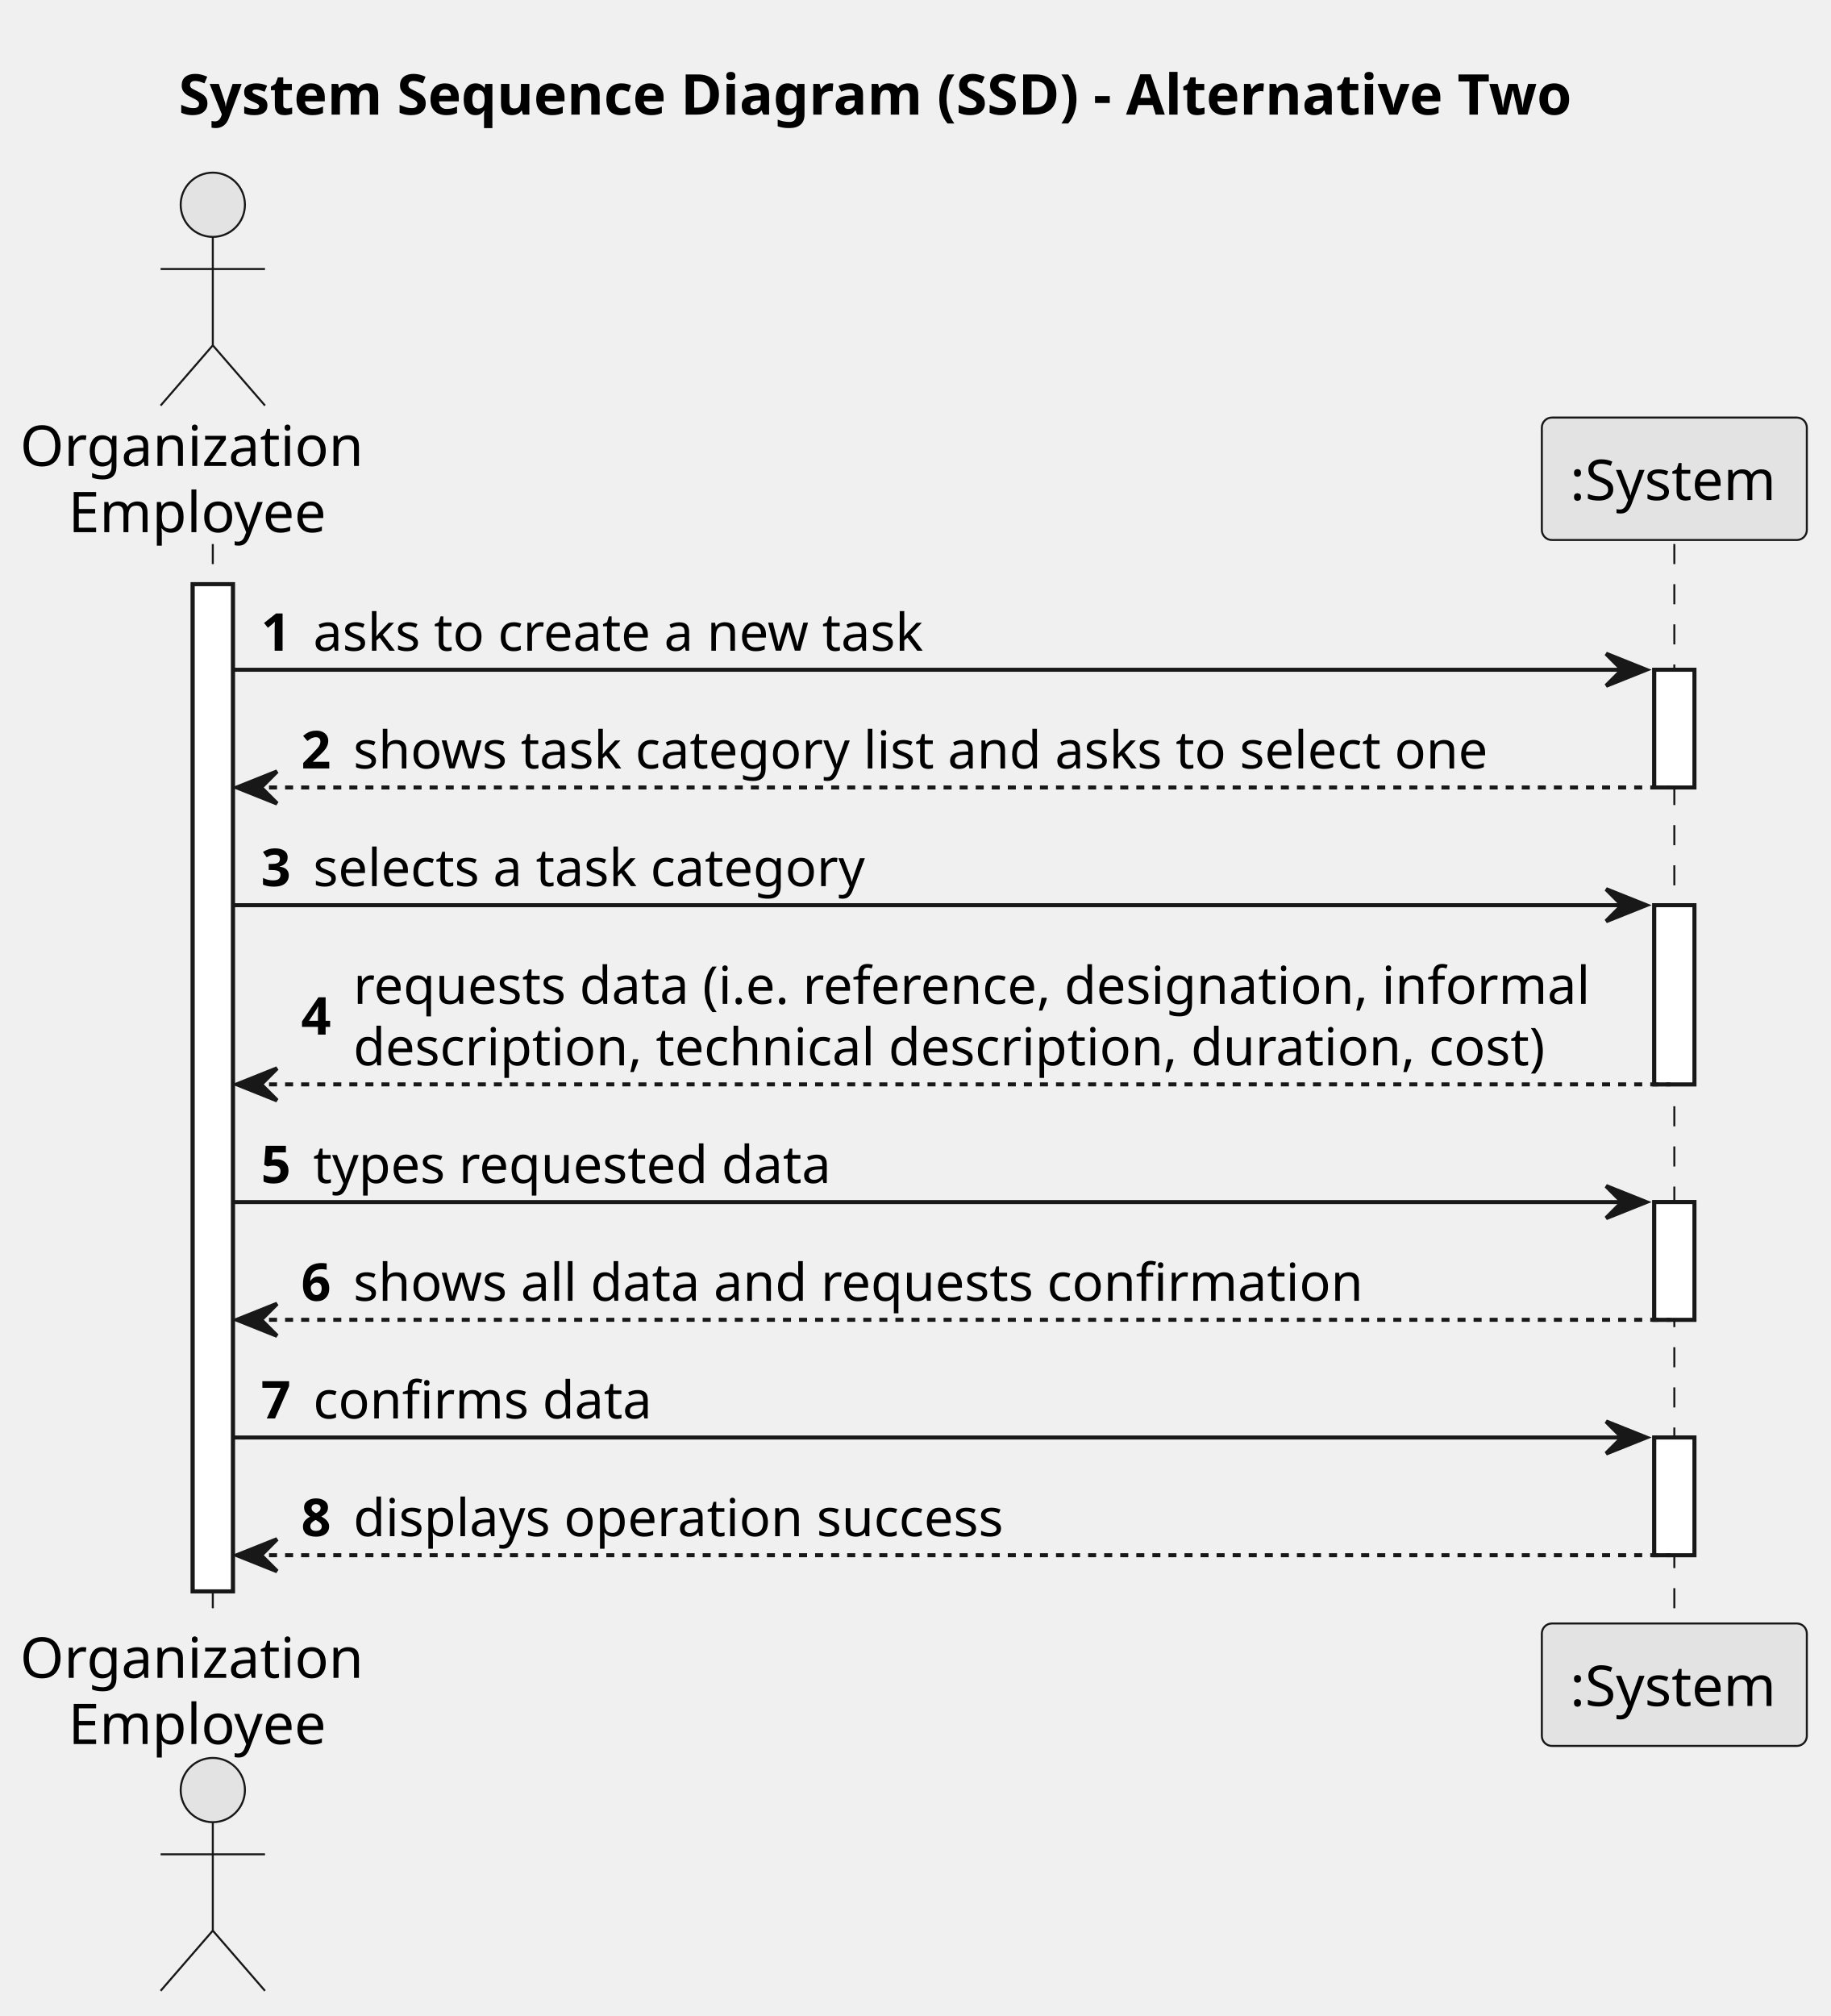
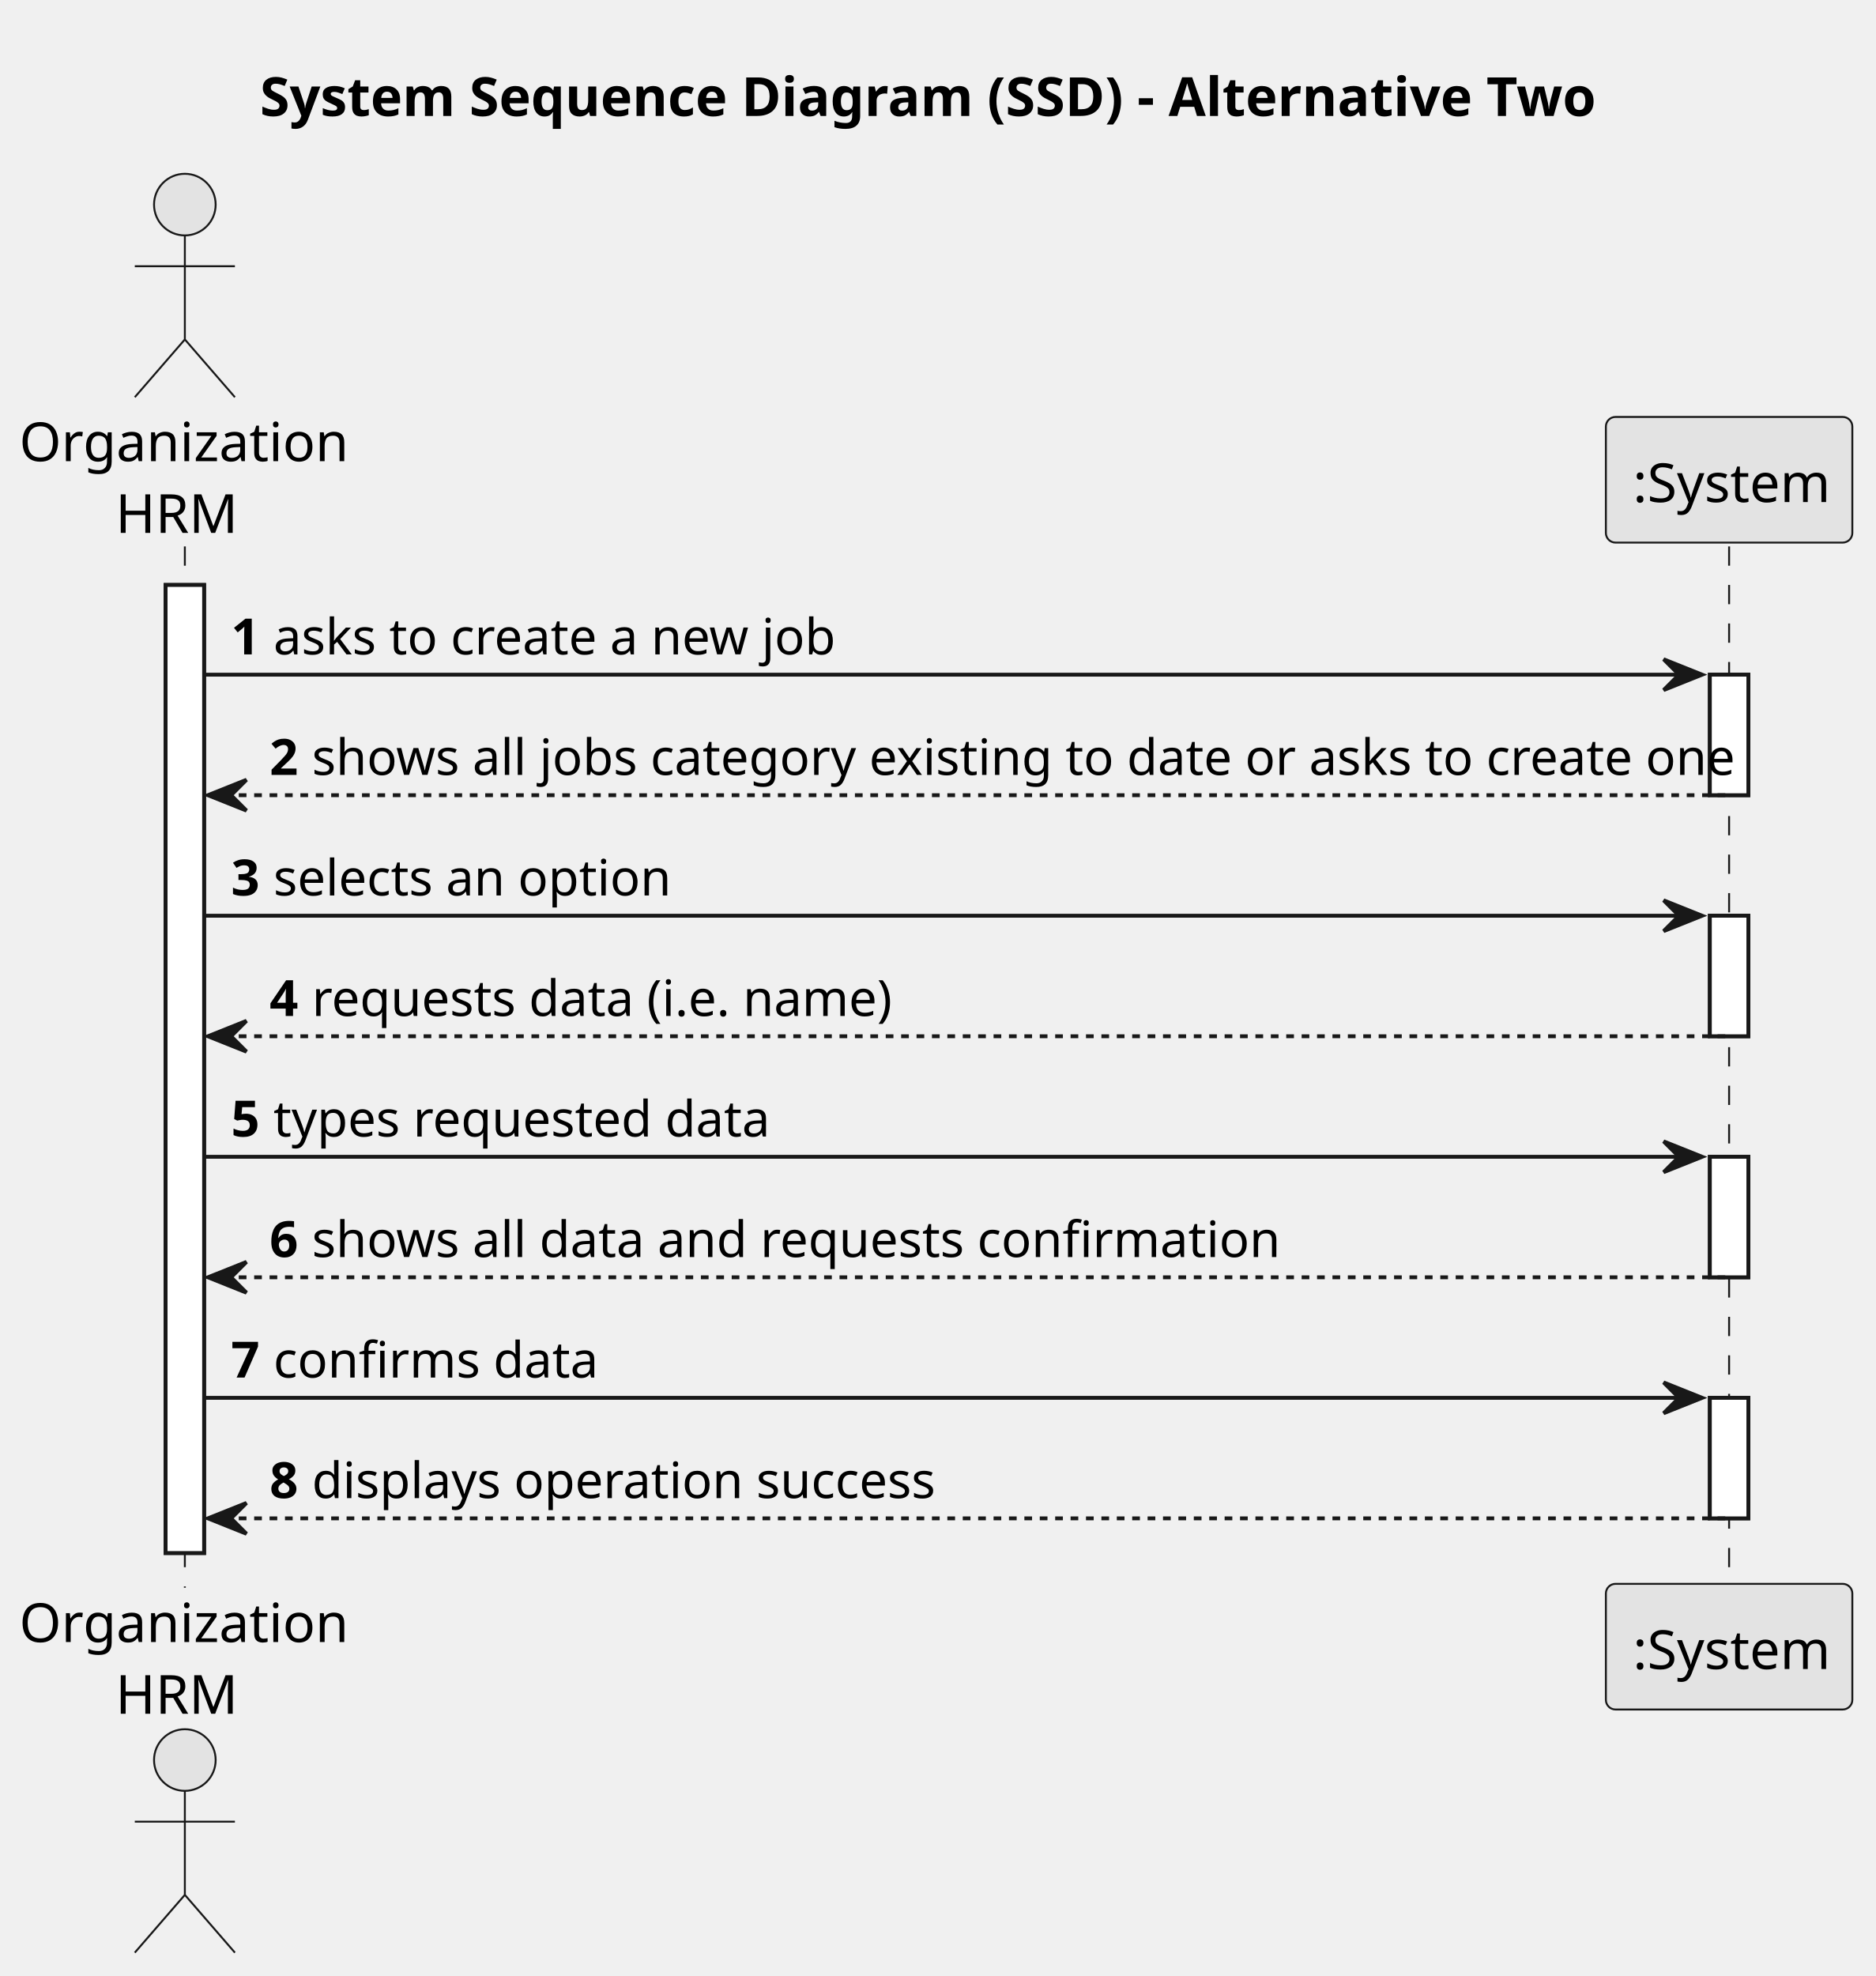
- <svg xmlns="http://www.w3.org/2000/svg" contentStyleType="text/css" height="502px" preserveAspectRatio="none" style="width:456px;height:502px;background:#FFFFFF;" version="1.1" viewBox="0 0 456 502" width="456px" zoomAndPan="magnify">
+ <svg xmlns="http://www.w3.org/2000/svg" contentStyleType="text/css" height="513px" preserveAspectRatio="none" style="width:487px;height:513px;background:#FFFFFF;" version="1.1" viewBox="0 0 487 513" width="487px" zoomAndPan="magnify">
  <defs />
  <g>
-     <text fill="#000000" font-family="sans-serif" font-size="14" font-weight="bold" lengthAdjust="spacing" textLength="365" x="44.5" y="28.535">System Sequence Diagram (SSD) - Alternative Two</text>
-     <rect fill="#FFFFFF" height="250.795" style="stroke:#181818;stroke-width:1.0;" width="10" x="48" y="145.465" />
-     <rect fill="#FFFFFF" height="29.311" style="stroke:#181818;stroke-width:1.0;" width="10" x="412" y="166.775" />
-     <rect fill="#FFFFFF" height="44.621" style="stroke:#181818;stroke-width:1.0;" width="10" x="412" y="225.397" />
-     <rect fill="#FFFFFF" height="29.311" style="stroke:#181818;stroke-width:1.0;" width="10" x="412" y="299.328" />
-     <rect fill="#FFFFFF" height="29.311" style="stroke:#181818;stroke-width:1.0;" width="10" x="412" y="357.949" />
-     <line style="stroke:#181818;stroke-width:0.5;stroke-dasharray:5.0,5.0;" x1="53" x2="53" y1="135.465" y2="405.26" />
-     <line style="stroke:#181818;stroke-width:0.5;stroke-dasharray:5.0,5.0;" x1="417" x2="417" y1="135.465" y2="405.26" />
-     <text fill="#000000" font-family="sans-serif" font-size="14" lengthAdjust="spacing" textLength="90" x="5" y="116.023">Organization</text>
-     <text fill="#000000" font-family="sans-serif" font-size="14" lengthAdjust="spacing" textLength="66" x="17" y="132.512">Employee</text>
-     <ellipse cx="53" cy="50.988" fill="#E3E3E3" rx="8" ry="8" style="stroke:#181818;stroke-width:0.5;" />
-     <path d="M53,58.988 L53,85.988 M40,66.988 L66,66.988 M53,85.988 L40,100.988 M53,85.988 L66,100.988 " fill="none" style="stroke:#181818;stroke-width:0.5;" />
-     <text fill="#000000" font-family="sans-serif" font-size="14" lengthAdjust="spacing" textLength="90" x="5" y="417.795">Organization</text>
-     <text fill="#000000" font-family="sans-serif" font-size="14" lengthAdjust="spacing" textLength="66" x="17" y="434.283">Employee</text>
-     <ellipse cx="53" cy="445.736" fill="#E3E3E3" rx="8" ry="8" style="stroke:#181818;stroke-width:0.5;" />
-     <path d="M53,453.736 L53,480.736 M40,461.736 L66,461.736 M53,480.736 L40,495.736 M53,480.736 L66,495.736 " fill="none" style="stroke:#181818;stroke-width:0.5;" />
-     <rect fill="#E3E3E3" height="30.488" rx="2.5" ry="2.5" style="stroke:#181818;stroke-width:0.5;" width="66" x="384" y="103.977" />
-     <text fill="#000000" font-family="sans-serif" font-size="14" lengthAdjust="spacing" textLength="52" x="391" y="124.512">:System</text>
-     <rect fill="#E3E3E3" height="30.488" rx="2.5" ry="2.5" style="stroke:#181818;stroke-width:0.5;" width="66" x="384" y="404.26" />
-     <text fill="#000000" font-family="sans-serif" font-size="14" lengthAdjust="spacing" textLength="52" x="391" y="424.795">:System</text>
-     <rect fill="#FFFFFF" height="250.795" style="stroke:#181818;stroke-width:1.0;" width="10" x="48" y="145.465" />
-     <rect fill="#FFFFFF" height="29.311" style="stroke:#181818;stroke-width:1.0;" width="10" x="412" y="166.775" />
-     <rect fill="#FFFFFF" height="44.621" style="stroke:#181818;stroke-width:1.0;" width="10" x="412" y="225.397" />
-     <rect fill="#FFFFFF" height="29.311" style="stroke:#181818;stroke-width:1.0;" width="10" x="412" y="299.328" />
-     <rect fill="#FFFFFF" height="29.311" style="stroke:#181818;stroke-width:1.0;" width="10" x="412" y="357.949" />
-     <polygon fill="#181818" points="400,162.775,410,166.775,400,170.775,404,166.775" style="stroke:#181818;stroke-width:1.0;" />
-     <line style="stroke:#181818;stroke-width:1.0;" x1="58" x2="406" y1="166.775" y2="166.775" />
-     <text fill="#000000" font-family="sans-serif" font-size="13" font-weight="bold" lengthAdjust="spacing" textLength="9" x="65" y="162.033">1</text>
-     <text fill="#000000" font-family="sans-serif" font-size="13" lengthAdjust="spacing" textLength="159" x="78" y="162.033">asks to create a new task</text>
-     <polygon fill="#181818" points="69,192.086,59,196.086,69,200.086,65,196.086" style="stroke:#181818;stroke-width:1.0;" />
-     <line style="stroke:#181818;stroke-width:1.0;stroke-dasharray:2.0,2.0;" x1="63" x2="416" y1="196.086" y2="196.086" />
-     <text fill="#000000" font-family="sans-serif" font-size="13" font-weight="bold" lengthAdjust="spacing" textLength="9" x="75" y="191.344">2</text>
-     <text fill="#000000" font-family="sans-serif" font-size="13" lengthAdjust="spacing" textLength="298" x="88" y="191.344">shows task category list and asks to select one</text>
-     <polygon fill="#181818" points="400,221.397,410,225.397,400,229.397,404,225.397" style="stroke:#181818;stroke-width:1.0;" />
-     <line style="stroke:#181818;stroke-width:1.0;" x1="58" x2="406" y1="225.397" y2="225.397" />
-     <text fill="#000000" font-family="sans-serif" font-size="13" font-weight="bold" lengthAdjust="spacing" textLength="9" x="65" y="220.654">3</text>
-     <text fill="#000000" font-family="sans-serif" font-size="13" lengthAdjust="spacing" textLength="144" x="78" y="220.654">selects a task category</text>
-     <polygon fill="#181818" points="69,266.018,59,270.018,69,274.018,65,270.018" style="stroke:#181818;stroke-width:1.0;" />
-     <line style="stroke:#181818;stroke-width:1.0;stroke-dasharray:2.0,2.0;" x1="63" x2="416" y1="270.018" y2="270.018" />
-     <text fill="#000000" font-family="sans-serif" font-size="13" font-weight="bold" lengthAdjust="spacing" textLength="9" x="75" y="257.62">4</text>
-     <text fill="#000000" font-family="sans-serif" font-size="13" lengthAdjust="spacing" textLength="317" x="88" y="249.965">requests data (i.e. reference, designation, informal</text>
-     <text fill="#000000" font-family="sans-serif" font-size="13" lengthAdjust="spacing" textLength="311" x="88" y="265.275">description, technical description, duration, cost)</text>
-     <polygon fill="#181818" points="400,295.328,410,299.328,400,303.328,404,299.328" style="stroke:#181818;stroke-width:1.0;" />
-     <line style="stroke:#181818;stroke-width:1.0;" x1="58" x2="406" y1="299.328" y2="299.328" />
-     <text fill="#000000" font-family="sans-serif" font-size="13" font-weight="bold" lengthAdjust="spacing" textLength="9" x="65" y="294.586">5</text>
-     <text fill="#000000" font-family="sans-serif" font-size="13" lengthAdjust="spacing" textLength="131" x="78" y="294.586">types requested data</text>
-     <polygon fill="#181818" points="69,324.639,59,328.639,69,332.639,65,328.639" style="stroke:#181818;stroke-width:1.0;" />
-     <line style="stroke:#181818;stroke-width:1.0;stroke-dasharray:2.0,2.0;" x1="63" x2="416" y1="328.639" y2="328.639" />
-     <text fill="#000000" font-family="sans-serif" font-size="13" font-weight="bold" lengthAdjust="spacing" textLength="9" x="75" y="323.897">6</text>
-     <text fill="#000000" font-family="sans-serif" font-size="13" lengthAdjust="spacing" textLength="260" x="88" y="323.897">shows all data and requests confirmation</text>
-     <polygon fill="#181818" points="400,353.949,410,357.949,400,361.949,404,357.949" style="stroke:#181818;stroke-width:1.0;" />
-     <line style="stroke:#181818;stroke-width:1.0;" x1="58" x2="406" y1="357.949" y2="357.949" />
-     <text fill="#000000" font-family="sans-serif" font-size="13" font-weight="bold" lengthAdjust="spacing" textLength="9" x="65" y="353.207">7</text>
-     <text fill="#000000" font-family="sans-serif" font-size="13" lengthAdjust="spacing" textLength="87" x="78" y="353.207">confirms data</text>
-     <polygon fill="#181818" points="69,383.26,59,387.26,69,391.26,65,387.26" style="stroke:#181818;stroke-width:1.0;" />
-     <line style="stroke:#181818;stroke-width:1.0;stroke-dasharray:2.0,2.0;" x1="63" x2="416" y1="387.26" y2="387.26" />
-     <text fill="#000000" font-family="sans-serif" font-size="13" font-weight="bold" lengthAdjust="spacing" textLength="9" x="75" y="382.518">8</text>
-     <text fill="#000000" font-family="sans-serif" font-size="13" lengthAdjust="spacing" textLength="170" x="88" y="382.518">displays operation success</text>
+     <text fill="#000000" font-family="sans-serif" font-size="14" font-weight="bold" lengthAdjust="spacing" textLength="350" x="67.5" y="30.107">System Sequence Diagram (SSD) - Alternative Two</text>
+     <rect fill="#FFFFFF" height="251.328" style="stroke:#181818;stroke-width:1.0;" width="10" x="43" y="151.863" />
+     <rect fill="#FFFFFF" height="31.291" style="stroke:#181818;stroke-width:1.0;" width="10" x="444" y="175.154" />
+     <rect fill="#FFFFFF" height="31.291" style="stroke:#181818;stroke-width:1.0;" width="10" x="444" y="237.736" />
+     <rect fill="#FFFFFF" height="31.291" style="stroke:#181818;stroke-width:1.0;" width="10" x="444" y="300.318" />
+     <rect fill="#FFFFFF" height="31.291" style="stroke:#181818;stroke-width:1.0;" width="10" x="444" y="362.9" />
+     <line style="stroke:#181818;stroke-width:0.5;stroke-dasharray:5.0,5.0;" x1="48" x2="48" y1="141.863" y2="412.191" />
+     <line style="stroke:#181818;stroke-width:0.5;stroke-dasharray:5.0,5.0;" x1="449" x2="449" y1="141.863" y2="412.191" />
+     <text fill="#000000" font-family="sans-serif" font-size="14" lengthAdjust="spacing" textLength="80" x="5" y="119.728">Organization</text>
+     <text fill="#000000" font-family="sans-serif" font-size="14" lengthAdjust="spacing" textLength="30" x="30" y="138.35">HRM</text>
+     <ellipse cx="48" cy="53.121" fill="#E3E3E3" rx="8" ry="8" style="stroke:#181818;stroke-width:0.5;" />
+     <path d="M48,61.121 L48,88.121 M35,69.121 L61,69.121 M48,88.121 L35,103.121 M48,88.121 L61,103.121 " fill="none" style="stroke:#181818;stroke-width:0.5;" />
+     <text fill="#000000" font-family="sans-serif" font-size="14" lengthAdjust="spacing" textLength="80" x="5" y="426.299">Organization</text>
+     <text fill="#000000" font-family="sans-serif" font-size="14" lengthAdjust="spacing" textLength="30" x="30" y="444.92">HRM</text>
+     <ellipse cx="48" cy="456.934" fill="#E3E3E3" rx="8" ry="8" style="stroke:#181818;stroke-width:0.5;" />
+     <path d="M48,464.934 L48,491.934 M35,472.934 L61,472.934 M48,491.934 L35,506.934 M48,491.934 L61,506.934 " fill="none" style="stroke:#181818;stroke-width:0.5;" />
+     <rect fill="#E3E3E3" height="32.621" rx="2.5" ry="2.5" style="stroke:#181818;stroke-width:0.5;" width="64" x="417" y="108.242" />
+     <text fill="#000000" font-family="sans-serif" font-size="14" lengthAdjust="spacing" textLength="50" x="424" y="130.35">:System</text>
+     <rect fill="#E3E3E3" height="32.621" rx="2.5" ry="2.5" style="stroke:#181818;stroke-width:0.5;" width="64" x="417" y="411.191" />
+     <text fill="#000000" font-family="sans-serif" font-size="14" lengthAdjust="spacing" textLength="50" x="424" y="433.299">:System</text>
+     <rect fill="#FFFFFF" height="251.328" style="stroke:#181818;stroke-width:1.0;" width="10" x="43" y="151.863" />
+     <rect fill="#FFFFFF" height="31.291" style="stroke:#181818;stroke-width:1.0;" width="10" x="444" y="175.154" />
+     <rect fill="#FFFFFF" height="31.291" style="stroke:#181818;stroke-width:1.0;" width="10" x="444" y="237.736" />
+     <rect fill="#FFFFFF" height="31.291" style="stroke:#181818;stroke-width:1.0;" width="10" x="444" y="300.318" />
+     <rect fill="#FFFFFF" height="31.291" style="stroke:#181818;stroke-width:1.0;" width="10" x="444" y="362.9" />
+     <polygon fill="#181818" points="432,171.154,442,175.154,432,179.154,436,175.154" style="stroke:#181818;stroke-width:1.0;" />
+     <line style="stroke:#181818;stroke-width:1.0;" x1="53" x2="438" y1="175.154" y2="175.154" />
+     <text fill="#000000" font-family="sans-serif" font-size="13" font-weight="bold" lengthAdjust="spacing" textLength="7" x="60" y="169.892">1</text>
+     <text fill="#000000" font-family="sans-serif" font-size="13" lengthAdjust="spacing" textLength="142" x="71" y="169.892">asks to create a new job</text>
+     <polygon fill="#181818" points="64,202.445,54,206.445,64,210.445,60,206.445" style="stroke:#181818;stroke-width:1.0;" />
+     <line style="stroke:#181818;stroke-width:1.0;stroke-dasharray:2.0,2.0;" x1="58" x2="448" y1="206.445" y2="206.445" />
+     <text fill="#000000" font-family="sans-serif" font-size="13" font-weight="bold" lengthAdjust="spacing" textLength="7" x="70" y="201.183">2</text>
+     <text fill="#000000" font-family="sans-serif" font-size="13" lengthAdjust="spacing" textLength="356" x="81" y="201.183">shows all jobs category existing to date or asks to create one</text>
+     <polygon fill="#181818" points="432,233.736,442,237.736,432,241.736,436,237.736" style="stroke:#181818;stroke-width:1.0;" />
+     <line style="stroke:#181818;stroke-width:1.0;" x1="53" x2="438" y1="237.736" y2="237.736" />
+     <text fill="#000000" font-family="sans-serif" font-size="13" font-weight="bold" lengthAdjust="spacing" textLength="7" x="60" y="232.474">3</text>
+     <text fill="#000000" font-family="sans-serif" font-size="13" lengthAdjust="spacing" textLength="99" x="71" y="232.474">selects an option</text>
+     <polygon fill="#181818" points="64,265.027,54,269.027,64,273.027,60,269.027" style="stroke:#181818;stroke-width:1.0;" />
+     <line style="stroke:#181818;stroke-width:1.0;stroke-dasharray:2.0,2.0;" x1="58" x2="448" y1="269.027" y2="269.027" />
+     <text fill="#000000" font-family="sans-serif" font-size="13" font-weight="bold" lengthAdjust="spacing" textLength="7" x="70" y="263.765">4</text>
+     <text fill="#000000" font-family="sans-serif" font-size="13" lengthAdjust="spacing" textLength="145" x="81" y="263.765">requests data (i.e. name)</text>
+     <polygon fill="#181818" points="432,296.318,442,300.318,432,304.318,436,300.318" style="stroke:#181818;stroke-width:1.0;" />
+     <line style="stroke:#181818;stroke-width:1.0;" x1="53" x2="438" y1="300.318" y2="300.318" />
+     <text fill="#000000" font-family="sans-serif" font-size="13" font-weight="bold" lengthAdjust="spacing" textLength="7" x="60" y="295.056">5</text>
+     <text fill="#000000" font-family="sans-serif" font-size="13" lengthAdjust="spacing" textLength="122" x="71" y="295.056">types requested data</text>
+     <polygon fill="#181818" points="64,327.609,54,331.609,64,335.609,60,331.609" style="stroke:#181818;stroke-width:1.0;" />
+     <line style="stroke:#181818;stroke-width:1.0;stroke-dasharray:2.0,2.0;" x1="58" x2="448" y1="331.609" y2="331.609" />
+     <text fill="#000000" font-family="sans-serif" font-size="13" font-weight="bold" lengthAdjust="spacing" textLength="7" x="70" y="326.347">6</text>
+     <text fill="#000000" font-family="sans-serif" font-size="13" lengthAdjust="spacing" textLength="236" x="81" y="326.347">shows all data and requests confirmation</text>
+     <polygon fill="#181818" points="432,358.9,442,362.9,432,366.9,436,362.9" style="stroke:#181818;stroke-width:1.0;" />
+     <line style="stroke:#181818;stroke-width:1.0;" x1="53" x2="438" y1="362.9" y2="362.9" />
+     <text fill="#000000" font-family="sans-serif" font-size="13" font-weight="bold" lengthAdjust="spacing" textLength="7" x="60" y="357.638">7</text>
+     <text fill="#000000" font-family="sans-serif" font-size="13" lengthAdjust="spacing" textLength="78" x="71" y="357.638">confirms data</text>
+     <polygon fill="#181818" points="64,390.191,54,394.191,64,398.191,60,394.191" style="stroke:#181818;stroke-width:1.0;" />
+     <line style="stroke:#181818;stroke-width:1.0;stroke-dasharray:2.0,2.0;" x1="58" x2="448" y1="394.191" y2="394.191" />
+     <text fill="#000000" font-family="sans-serif" font-size="13" font-weight="bold" lengthAdjust="spacing" textLength="7" x="70" y="388.929">8</text>
+     <text fill="#000000" font-family="sans-serif" font-size="13" lengthAdjust="spacing" textLength="158" x="81" y="388.929">displays operation success</text>
  </g>
</svg>
